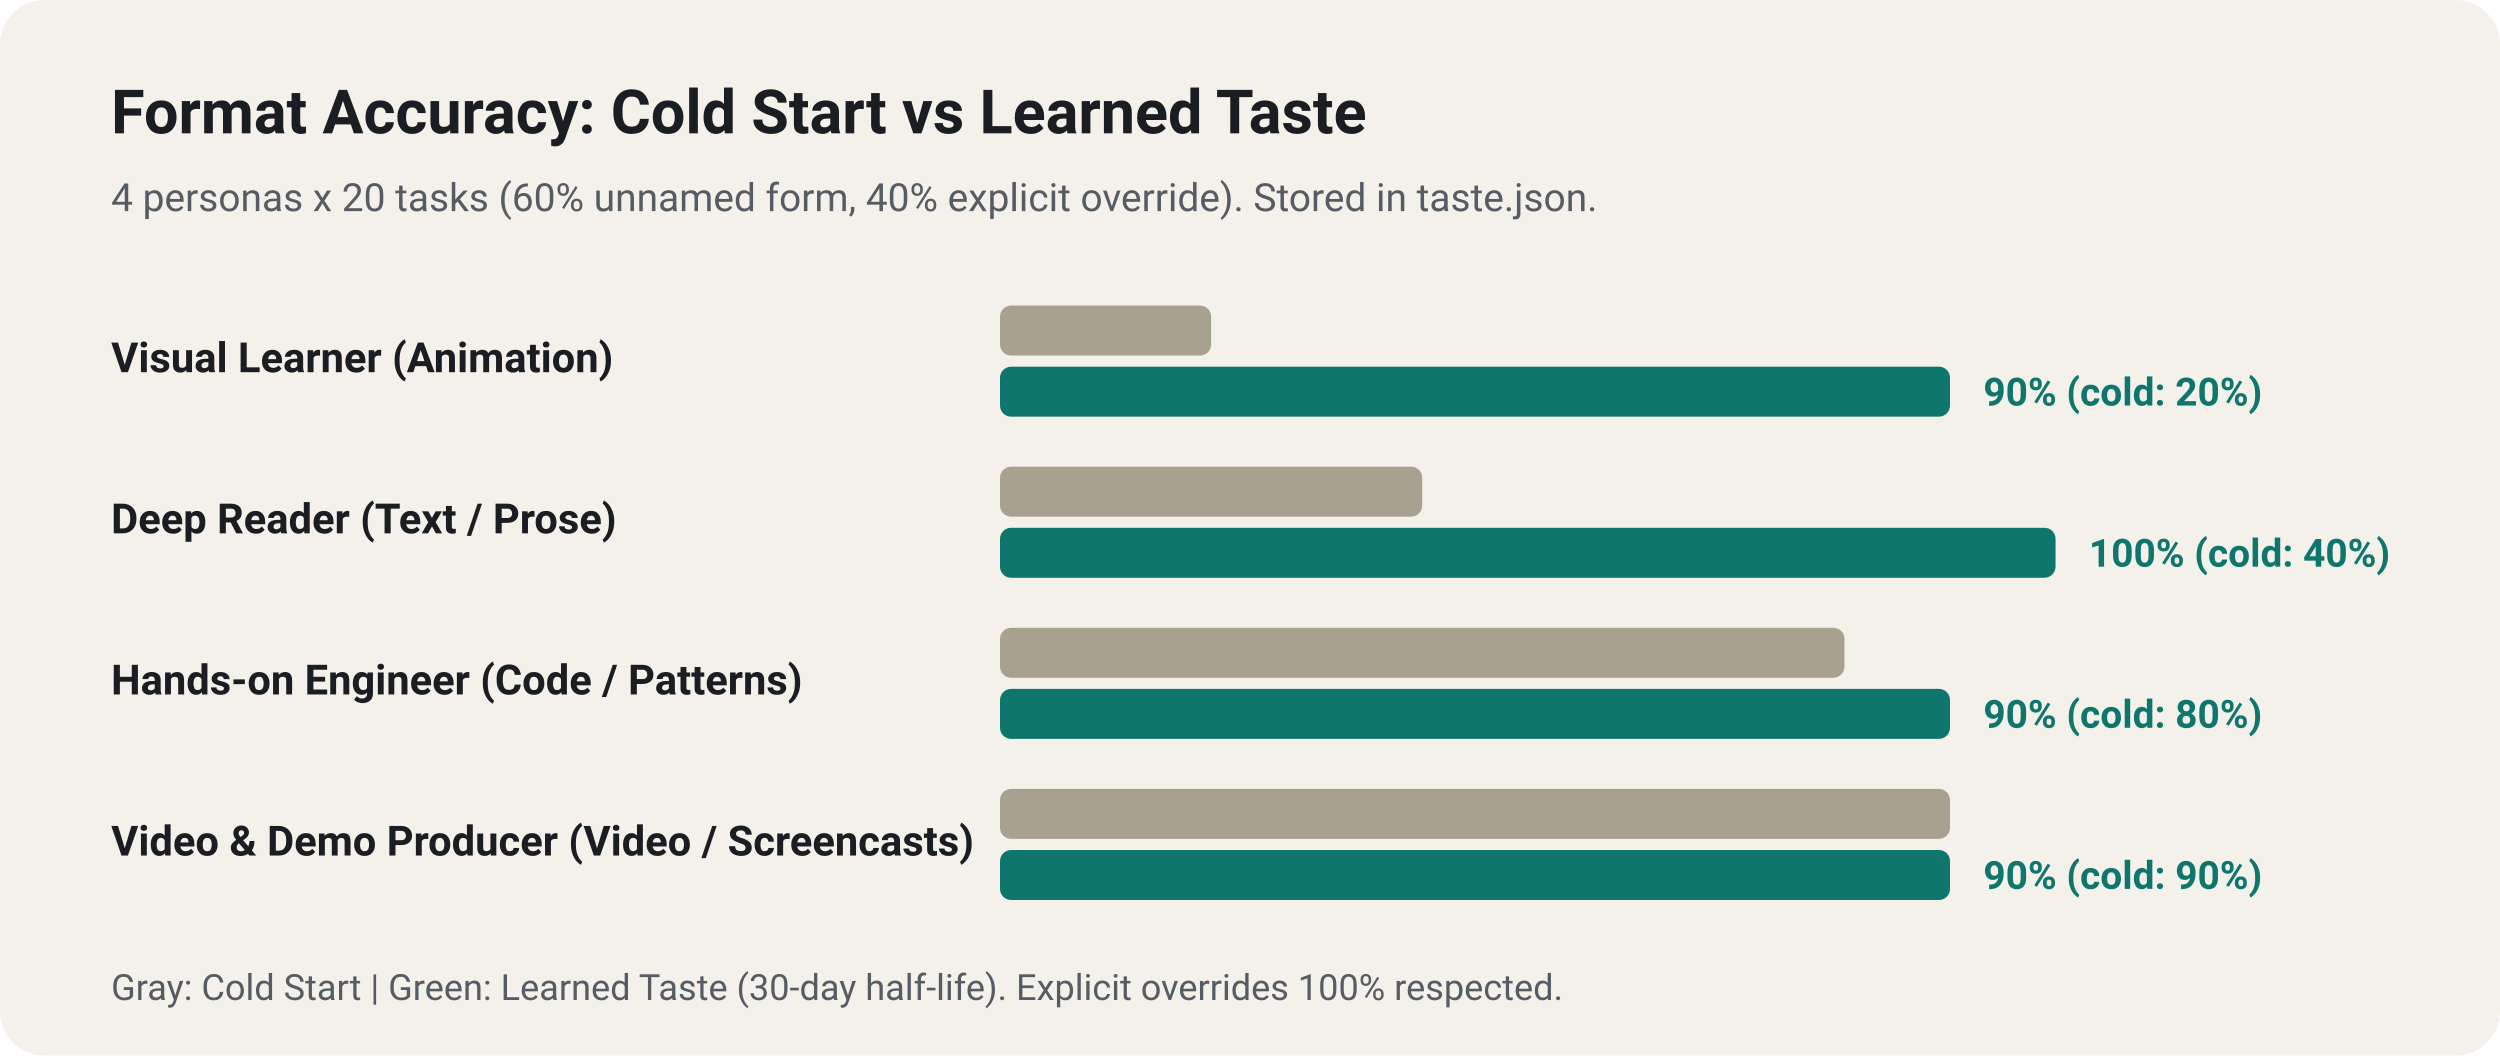
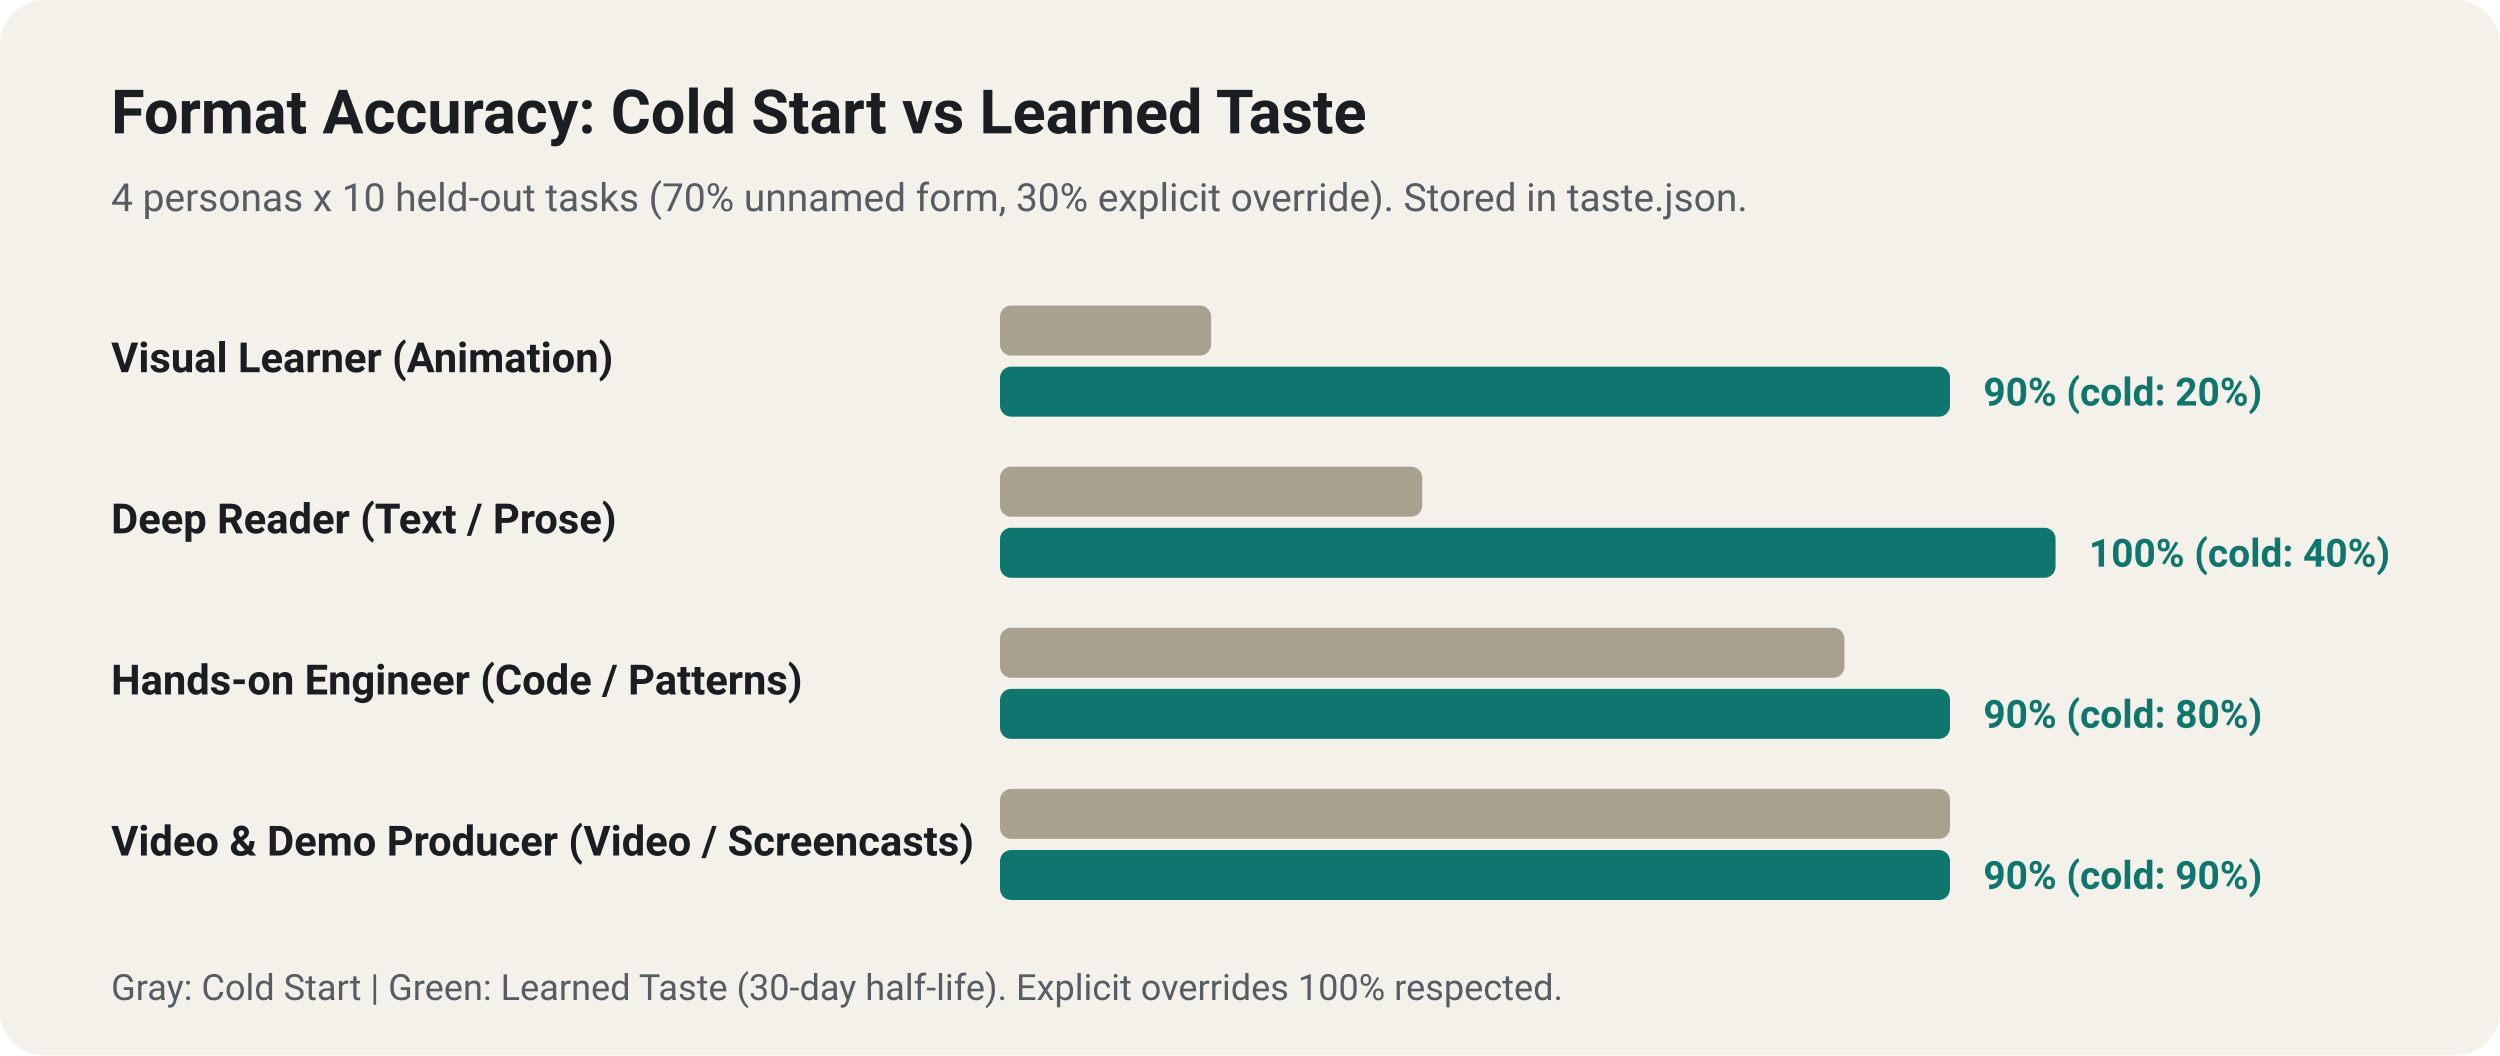
<svg xmlns="http://www.w3.org/2000/svg" width="900" height="380" viewBox="0 0 900 380" role="img" aria-labelledby="t d">
  <rect width="900" height="380" rx="16" fill="#f4f1ea" />
  <text x="40" y="48" font-family="ui-sans-serif, system-ui, -apple-system, 'Segoe UI', Roboto, 'Helvetica Neue', Arial, sans-serif" font-size="22" font-weight="700" fill="#1a1d21">Format Accuracy: Cold Start vs Learned Taste</text>
-   <text x="40" y="76" font-family="ui-sans-serif, system-ui, -apple-system, 'Segoe UI', Roboto, 'Helvetica Neue', Arial, sans-serif" font-size="14" fill="#565c64">4 personas x 20 tasks (60% unnamed form, 40% explicit override). Stored in taste.json.</text>
+   <text x="40" y="76" font-family="ui-sans-serif, system-ui, -apple-system, 'Segoe UI', Roboto, 'Helvetica Neue', Arial, sans-serif" font-size="14" fill="#565c64">4 personas x 10 held-out tasks (70% unnamed form, 30% explicit override). Stored in taste.json.</text>
  <text x="40" y="134" font-family="ui-sans-serif, system-ui, -apple-system, 'Segoe UI', Roboto, 'Helvetica Neue', Arial, sans-serif" font-size="15" font-weight="600" fill="#1a1d21">Visual Learner (Animation)</text>
  <rect x="360" y="110" width="76.0" height="18" rx="4" fill="#a8a190" />
  <rect x="360" y="132" width="342.0" height="18" rx="4" fill="#0f766e" />
  <text x="714.0" y="146" font-family="ui-sans-serif, system-ui, -apple-system, 'Segoe UI', Roboto, 'Helvetica Neue', Arial, sans-serif" font-size="14" font-weight="700" fill="#0f766e">90% (cold: 20%)</text>
  <text x="40" y="192" font-family="ui-sans-serif, system-ui, -apple-system, 'Segoe UI', Roboto, 'Helvetica Neue', Arial, sans-serif" font-size="15" font-weight="600" fill="#1a1d21">Deep Reader (Text / Prose)</text>
  <rect x="360" y="168" width="152.0" height="18" rx="4" fill="#a8a190" />
  <rect x="360" y="190" width="380.0" height="18" rx="4" fill="#0f766e" />
  <text x="752.0" y="204" font-family="ui-sans-serif, system-ui, -apple-system, 'Segoe UI', Roboto, 'Helvetica Neue', Arial, sans-serif" font-size="14" font-weight="700" fill="#0f766e">100% (cold: 40%)</text>
  <text x="40" y="250" font-family="ui-sans-serif, system-ui, -apple-system, 'Segoe UI', Roboto, 'Helvetica Neue', Arial, sans-serif" font-size="15" font-weight="600" fill="#1a1d21">Hands-on Engineer (Code / Patterns)</text>
  <rect x="360" y="226" width="304.0" height="18" rx="4" fill="#a8a190" />
  <rect x="360" y="248" width="342.0" height="18" rx="4" fill="#0f766e" />
  <text x="714.0" y="262" font-family="ui-sans-serif, system-ui, -apple-system, 'Segoe UI', Roboto, 'Helvetica Neue', Arial, sans-serif" font-size="14" font-weight="700" fill="#0f766e">90% (cold: 80%)</text>
  <text x="40" y="308" font-family="ui-sans-serif, system-ui, -apple-system, 'Segoe UI', Roboto, 'Helvetica Neue', Arial, sans-serif" font-size="15" font-weight="600" fill="#1a1d21">Video &amp; Demo Producer (Video / Screencasts)</text>
  <rect x="360" y="284" width="342.0" height="18" rx="4" fill="#a8a190" />
  <rect x="360" y="306" width="342.0" height="18" rx="4" fill="#0f766e" />
  <text x="714.0" y="320" font-family="ui-sans-serif, system-ui, -apple-system, 'Segoe UI', Roboto, 'Helvetica Neue', Arial, sans-serif" font-size="14" font-weight="700" fill="#0f766e">90% (cold: 90%)</text>
  <text x="40" y="360" font-family="ui-sans-serif, system-ui, -apple-system, 'Segoe UI', Roboto, 'Helvetica Neue', Arial, sans-serif" font-size="13" fill="#565c64">Gray: Cold Start | Green: Learned Taste (30-day half-life). Explicit overrides 100% respected.</text>
</svg>
